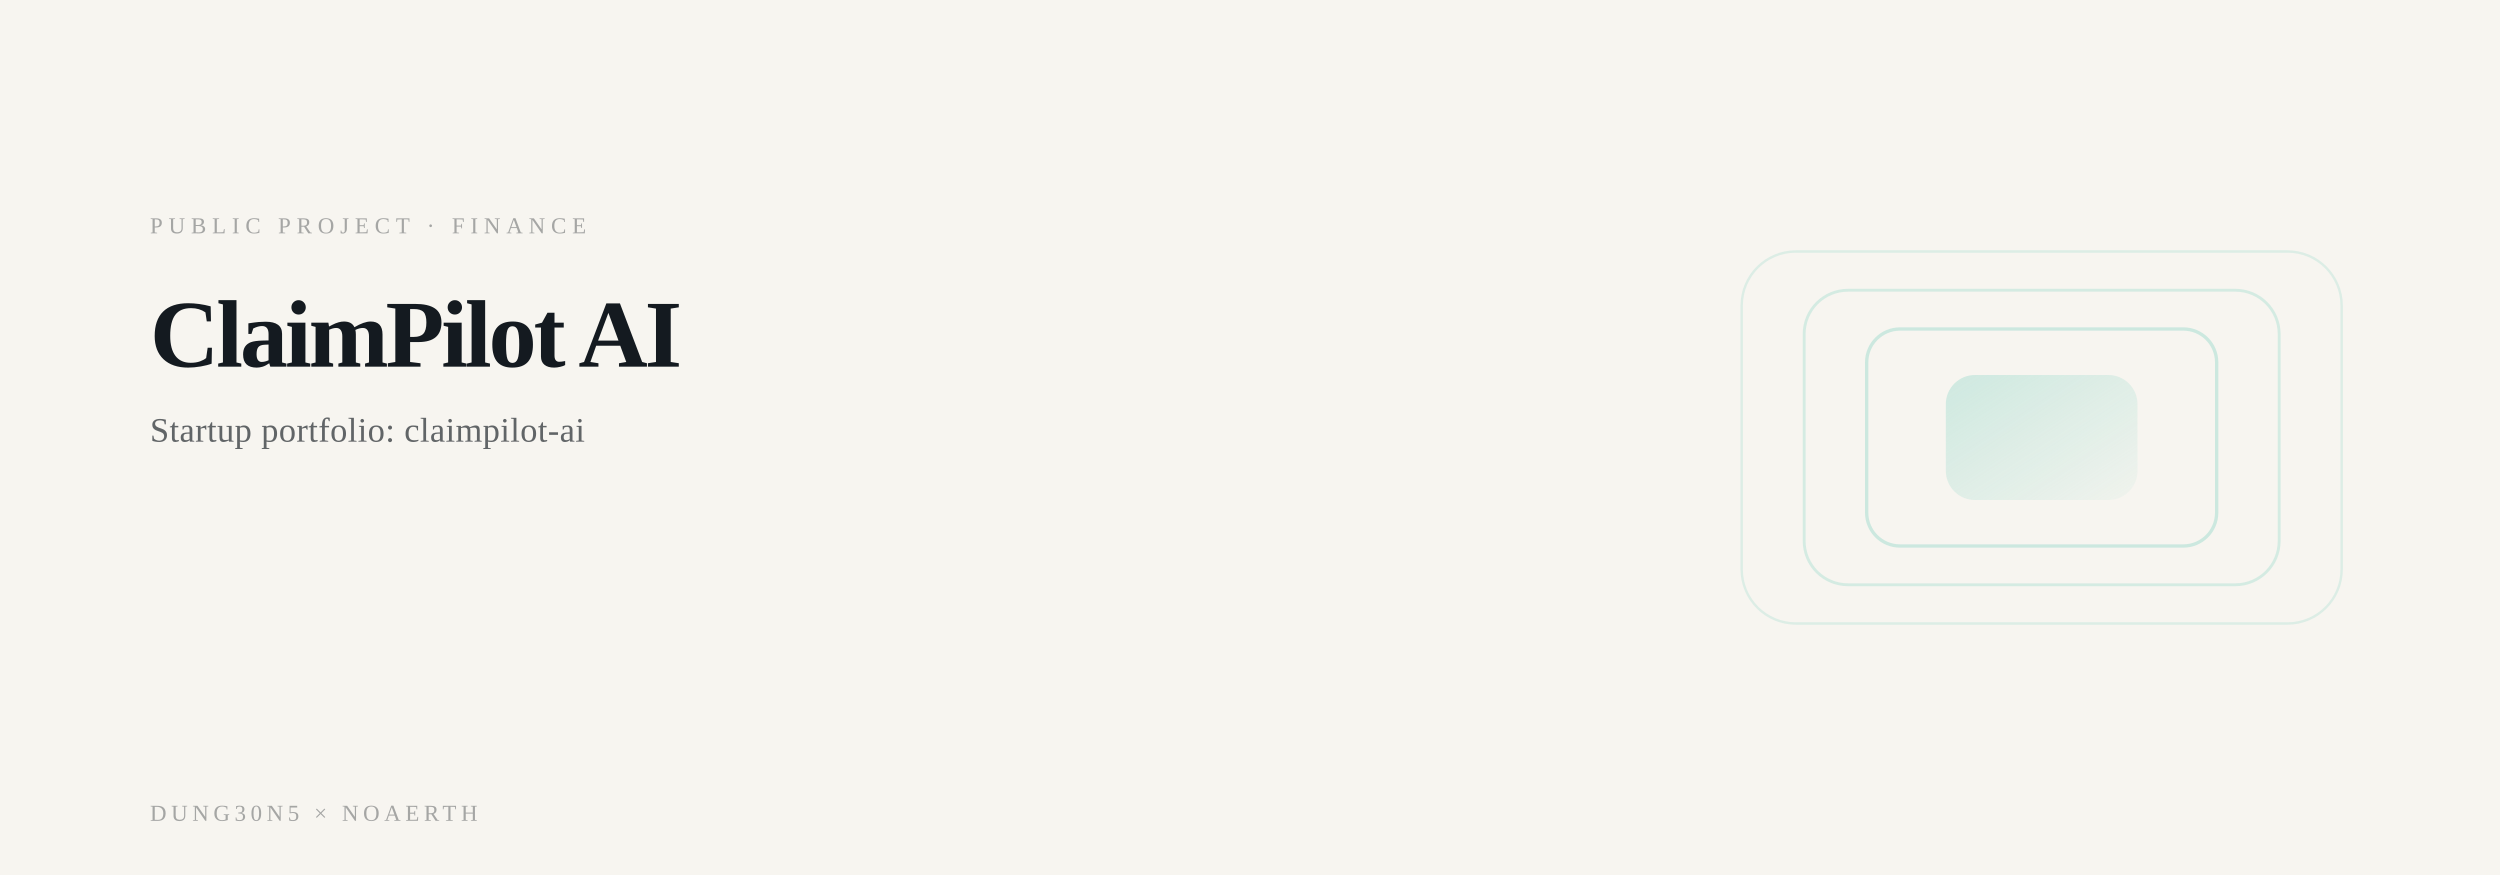
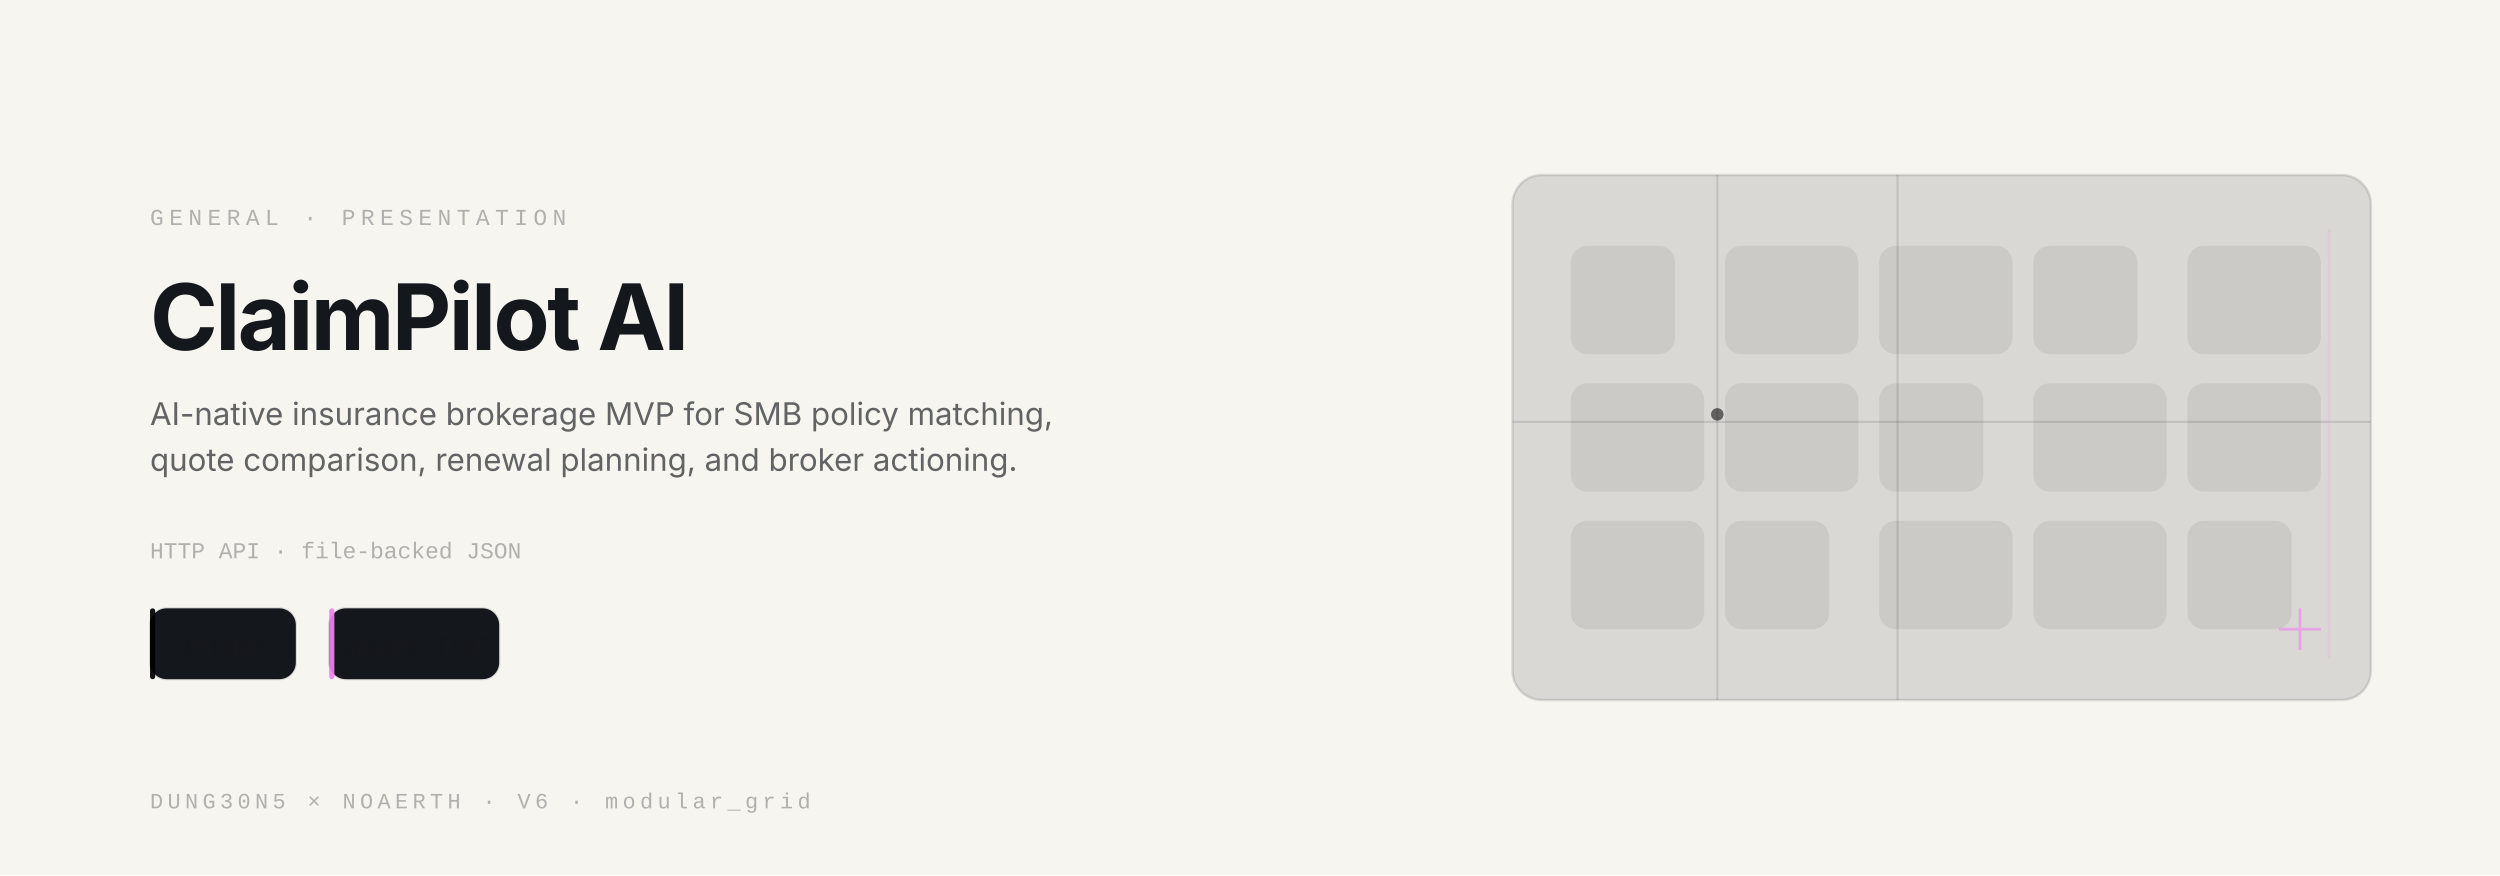
- <svg xmlns="http://www.w3.org/2000/svg" viewBox="0 0 1200 420" width="1200" height="420" role="img" aria-label="ClaimPilot AI: ledger columns with allocation flow between them. Motion depicts capital enters, allocates across positions, and settles into an outcome.">
-   <defs>
-     <linearGradient id="hero-claimpilot-ai-light-a" x1="0" y1="0" x2="1" y2="1">
-       <stop offset="0" stop-color="#7fd1c1" stop-opacity="0.85" />
-       <stop offset="1" stop-color="#7fd1c1" stop-opacity="0.15" />
-     </linearGradient>
-   </defs>
+ <svg xmlns="http://www.w3.org/2000/svg" viewBox="0 0 1200 420" width="1200" height="420" role="img" aria-label="ClaimPilot AI: a composed grid assembles and a sweep resolves it">
  <rect width="1200" height="420" fill="#f7f5f0" />
-   <rect x="896" y="157.92" width="168" height="104.16" rx="16" fill="none" stroke="#7fd1c1" stroke-width="1.60" opacity="0.36" />
-   <rect x="866" y="139.32" width="228" height="141.36" rx="21" fill="none" stroke="#7fd1c1" stroke-width="1.38" opacity="0.29" />
-   <rect x="836" y="120.72" width="288" height="178.56" rx="26" fill="none" stroke="#7fd1c1" stroke-width="1.16" opacity="0.23" />
-   <rect x="934" y="180" width="92" height="60" rx="14" fill="url(#hero-claimpilot-ai-light-a)" opacity="0.40" />
-   <text x="72" y="112" fill="#141a205c" font-size="11" letter-spacing="2.8">PUBLIC PROJECT · FINANCE</text>
-   <text x="72" y="176" fill="#141a20" font-size="46" font-weight="660" letter-spacing="-1.4">ClaimPilot AI</text>
-   <text x="72" y="212" fill="#141a20a8" font-size="16.5" letter-spacing="0.2">Startup portfolio: claimpilot-ai</text>
-   <rect x="72" y="266" width="106" height="40" rx="9" fill="#141a20" fill-opacity="0.05" stroke="#f4efe424" stroke-width="1.1" opacity="0">
-     <animate attributeName="opacity" from="0" to="1" dur="0.5s" begin="0.50s" fill="freeze" />
-   </rect>
-   <rect x="72" y="266" width="2.5" height="40" rx="1.2" fill="#7fd1c1" opacity="0">
-     <animate attributeName="opacity" from="0" to="0.9" dur="0.5s" begin="0.50s" fill="freeze" />
-   </rect>
-   <text x="125" y="291" fill="#141a20" font-size="11.5" text-anchor="middle" font-family="ui-monospace,SFMono-Regular,Menlo,monospace" opacity="0">capital<animate attributeName="opacity" from="0" to="1" dur="0.5s" begin="0.65s" fill="freeze" />
-   </text>
-   <rect x="194" y="266" width="106" height="40" rx="9" fill="#141a20" fill-opacity="0.05" stroke="#f4efe424" stroke-width="1.1" opacity="0">
-     <animate attributeName="opacity" from="0" to="1" dur="0.5s" begin="1.00s" fill="freeze" />
-   </rect>
-   <rect x="194" y="266" width="2.5" height="40" rx="1.2" fill="#7fd1c1" opacity="0">
-     <animate attributeName="opacity" from="0" to="0.9" dur="0.5s" begin="1.00s" fill="freeze" />
-   </rect>
-   <text x="247" y="291" fill="#141a20" font-size="11.5" text-anchor="middle" font-family="ui-monospace,SFMono-Regular,Menlo,monospace" opacity="0">allocate<animate attributeName="opacity" from="0" to="1" dur="0.5s" begin="1.15s" fill="freeze" />
-   </text>
-   <rect x="316" y="266" width="106" height="40" rx="9" fill="#141a20" fill-opacity="0.05" stroke="#f4efe424" stroke-width="1.1" opacity="0">
-     <animate attributeName="opacity" from="0" to="1" dur="0.5s" begin="1.50s" fill="freeze" />
-   </rect>
-   <rect x="316" y="266" width="2.5" height="40" rx="1.2" fill="#7fd1c1" opacity="0">
-     <animate attributeName="opacity" from="0" to="0.9" dur="0.5s" begin="1.50s" fill="freeze" />
-   </rect>
-   <text x="369" y="291" fill="#141a20" font-size="11.5" text-anchor="middle" font-family="ui-monospace,SFMono-Regular,Menlo,monospace" opacity="0">mark<animate attributeName="opacity" from="0" to="1" dur="0.5s" begin="1.65s" fill="freeze" />
-   </text>
-   <rect x="438" y="266" width="106" height="40" rx="9" fill="#141a20" fill-opacity="0.05" stroke="#f4efe424" stroke-width="1.1" opacity="0">
-     <animate attributeName="opacity" from="0" to="1" dur="0.5s" begin="2.00s" fill="freeze" />
-   </rect>
-   <rect x="438" y="266" width="2.5" height="40" rx="1.2" fill="#e7c27a" opacity="0">
-     <animate attributeName="opacity" from="0" to="0.9" dur="0.5s" begin="2.00s" fill="freeze" />
-   </rect>
-   <text x="491" y="291" fill="#141a20" font-size="11.5" text-anchor="middle" font-family="ui-monospace,SFMono-Regular,Menlo,monospace" opacity="0">settle<animate attributeName="opacity" from="0" to="1" dur="0.5s" begin="2.15s" fill="freeze" />
-   </text>
-   <text x="72" y="394" fill="#141a205c" font-size="11" letter-spacing="2.2">DUNG30N5 × NOAERTH</text>
+   <text x="72" y="108" font-family="ui-monospace, SFMono-Regular, Menlo, Monaco, Consolas, 'Liberation Mono', monospace" font-size="11" letter-spacing="2.6" fill="#14171c4f">GENERAL · PRESENTATION</text>
+   <text x="72" y="168" font-family="-apple-system, BlinkMacSystemFont, 'Segoe UI', Inter, Helvetica, Arial, sans-serif" font-size="44" font-weight="660" letter-spacing="-1.2" fill="#14171c">ClaimPilot AI</text>
+   <text x="72" y="204" font-family="-apple-system, BlinkMacSystemFont, 'Segoe UI', Inter, Helvetica, Arial, sans-serif" font-size="15" fill="#14171ca8">AI-native insurance brokerage MVP for SMB policy matching,</text>
+   <text x="72" y="226" font-family="-apple-system, BlinkMacSystemFont, 'Segoe UI', Inter, Helvetica, Arial, sans-serif" font-size="15" fill="#14171ca8">quote comparison, renewal planning, and broker actioning.</text>
+   <text x="72" y="268" font-family="ui-monospace, SFMono-Regular, Menlo, Monaco, Consolas, 'Liberation Mono', monospace" font-size="11" fill="#14171c4f">HTTP API · file-backed JSON</text>
+   <rect x="72.0" y="292.0" width="70.0" height="34.0" rx="8" fill="#14171c" stroke="#14171c1f" stroke-width="1.1" />
+   <rect x="72.0" y="292.0" width="2.5" height="34.0" rx="1.2" fill="mint" opacity="0.92" />
+   <text x="107.0" y="314" font-family="ui-monospace, SFMono-Regular, Menlo, Monaco, Consolas, 'Liberation Mono', monospace" font-size="11" fill="#14171c" fill-opacity="0.82" text-anchor="middle">intake</text>
+   <rect x="158.0" y="292.0" width="81.6" height="34.0" rx="8" fill="#14171c" stroke="#14171c1f" stroke-width="1.1" />
+   <rect x="158.0" y="292.0" width="2.5" height="34.0" rx="1.2" fill="violet" opacity="0.92" />
+   <text x="198.8" y="314" font-family="ui-monospace, SFMono-Regular, Menlo, Monaco, Consolas, 'Liberation Mono', monospace" font-size="11" fill="#14171c" fill-opacity="0.82" text-anchor="middle">intake/[id]</text>
+   <rect x="726.0" y="84.0" width="412.0" height="252.0" rx="14" fill="mint" fill-opacity="0.12" />
+   <rect x="729.0" y="87.0" width="406.0" height="246.0" rx="12" fill="none" stroke="mint" stroke-width="1" stroke-opacity="0.18" />
+   <rect x="726.0" y="84.0" width="412.0" height="252.0" rx="14" fill="none" stroke="#14171c1f" stroke-width="1.2" />
+   <line x1="824.3" y1="84.0" x2="824.3" y2="336.0" stroke="#14171c1f" stroke-width="1" />
+   <line x1="910.8" y1="84.0" x2="910.8" y2="336.0" stroke="#14171c1f" stroke-width="1" />
+   <line x1="726.0" y1="202.5" x2="1138.0" y2="202.5" stroke="#14171c1f" stroke-width="1" />
+   <circle cx="824.3" cy="198.9" r="3" fill="mint" opacity="0.55" />
+   <rect x="734.0" y="92.0" width="396.0" height="236.0" rx="12" fill="none" stroke="mint" stroke-width="1" stroke-opacity="0.22" />
+   <path d="M1094.0 302.0 h20 M1104.0 292.0 v20" stroke="violet" stroke-width="1.4" opacity="0.6" />
+   <rect x="754" y="118" width="50" height="52" rx="8" fill="mint" fill-opacity="0.08" stroke="mint" stroke-width="1" stroke-opacity="0.4" opacity="0.85" />
+   <rect x="828" y="118" width="64" height="52" rx="8" fill="mint" fill-opacity="0.08" stroke="mint" stroke-width="1" stroke-opacity="0.4" opacity="0.85" />
+   <rect x="902" y="118" width="64" height="52" rx="8" fill="mint" fill-opacity="0.08" stroke="mint" stroke-width="1" stroke-opacity="0.4" opacity="0.85" />
+   <rect x="976" y="118" width="50" height="52" rx="8" fill="mint" fill-opacity="0.08" stroke="mint" stroke-width="1" stroke-opacity="0.4" opacity="0.85" />
+   <rect x="1050" y="118" width="64" height="52" rx="8" fill="mint" fill-opacity="0.08" stroke="mint" stroke-width="1" stroke-opacity="0.4" opacity="0.85" />
+   <rect x="754" y="184" width="64" height="52" rx="8" fill="mint" fill-opacity="0.08" stroke="mint" stroke-width="1" stroke-opacity="0.4" opacity="0.85" />
+   <rect x="828" y="184" width="64" height="52" rx="8" fill="mint" fill-opacity="0.08" stroke="mint" stroke-width="1" stroke-opacity="0.4" opacity="0.85" />
+   <rect x="902" y="184" width="50" height="52" rx="8" fill="mint" fill-opacity="0.08" stroke="mint" stroke-width="1" stroke-opacity="0.4" opacity="0.85" />
+   <rect x="976" y="184" width="64" height="52" rx="8" fill="mint" fill-opacity="0.08" stroke="mint" stroke-width="1" stroke-opacity="0.4" opacity="0.85" />
+   <rect x="1050" y="184" width="64" height="52" rx="8" fill="mint" fill-opacity="0.08" stroke="mint" stroke-width="1" stroke-opacity="0.4" opacity="0.85" />
+   <rect x="754" y="250" width="64" height="52" rx="8" fill="mint" fill-opacity="0.08" stroke="mint" stroke-width="1" stroke-opacity="0.4" opacity="0.85" />
+   <rect x="828" y="250" width="50" height="52" rx="8" fill="mint" fill-opacity="0.08" stroke="mint" stroke-width="1" stroke-opacity="0.4" opacity="0.85" />
+   <rect x="902" y="250" width="64" height="52" rx="8" fill="mint" fill-opacity="0.08" stroke="mint" stroke-width="1" stroke-opacity="0.4" opacity="0.85" />
+   <rect x="976" y="250" width="64" height="52" rx="8" fill="mint" fill-opacity="0.08" stroke="mint" stroke-width="1" stroke-opacity="0.4" opacity="0.85" />
+   <rect x="1050" y="250" width="50" height="52" rx="8" fill="mint" fill-opacity="0.08" stroke="mint" stroke-width="1" stroke-opacity="0.4" opacity="0.85" />
+   <line x1="1118" y1="110" x2="1118" y2="316" stroke="violet" stroke-width="1.4" opacity="0.14" />
+   <text x="72" y="388" font-family="ui-monospace, SFMono-Regular, Menlo, Monaco, Consolas, 'Liberation Mono', monospace" font-size="10.5" letter-spacing="2.1" fill="#14171c4f">DUNG30N5 × NOAERTH · V6 · modular_grid</text>
</svg>
